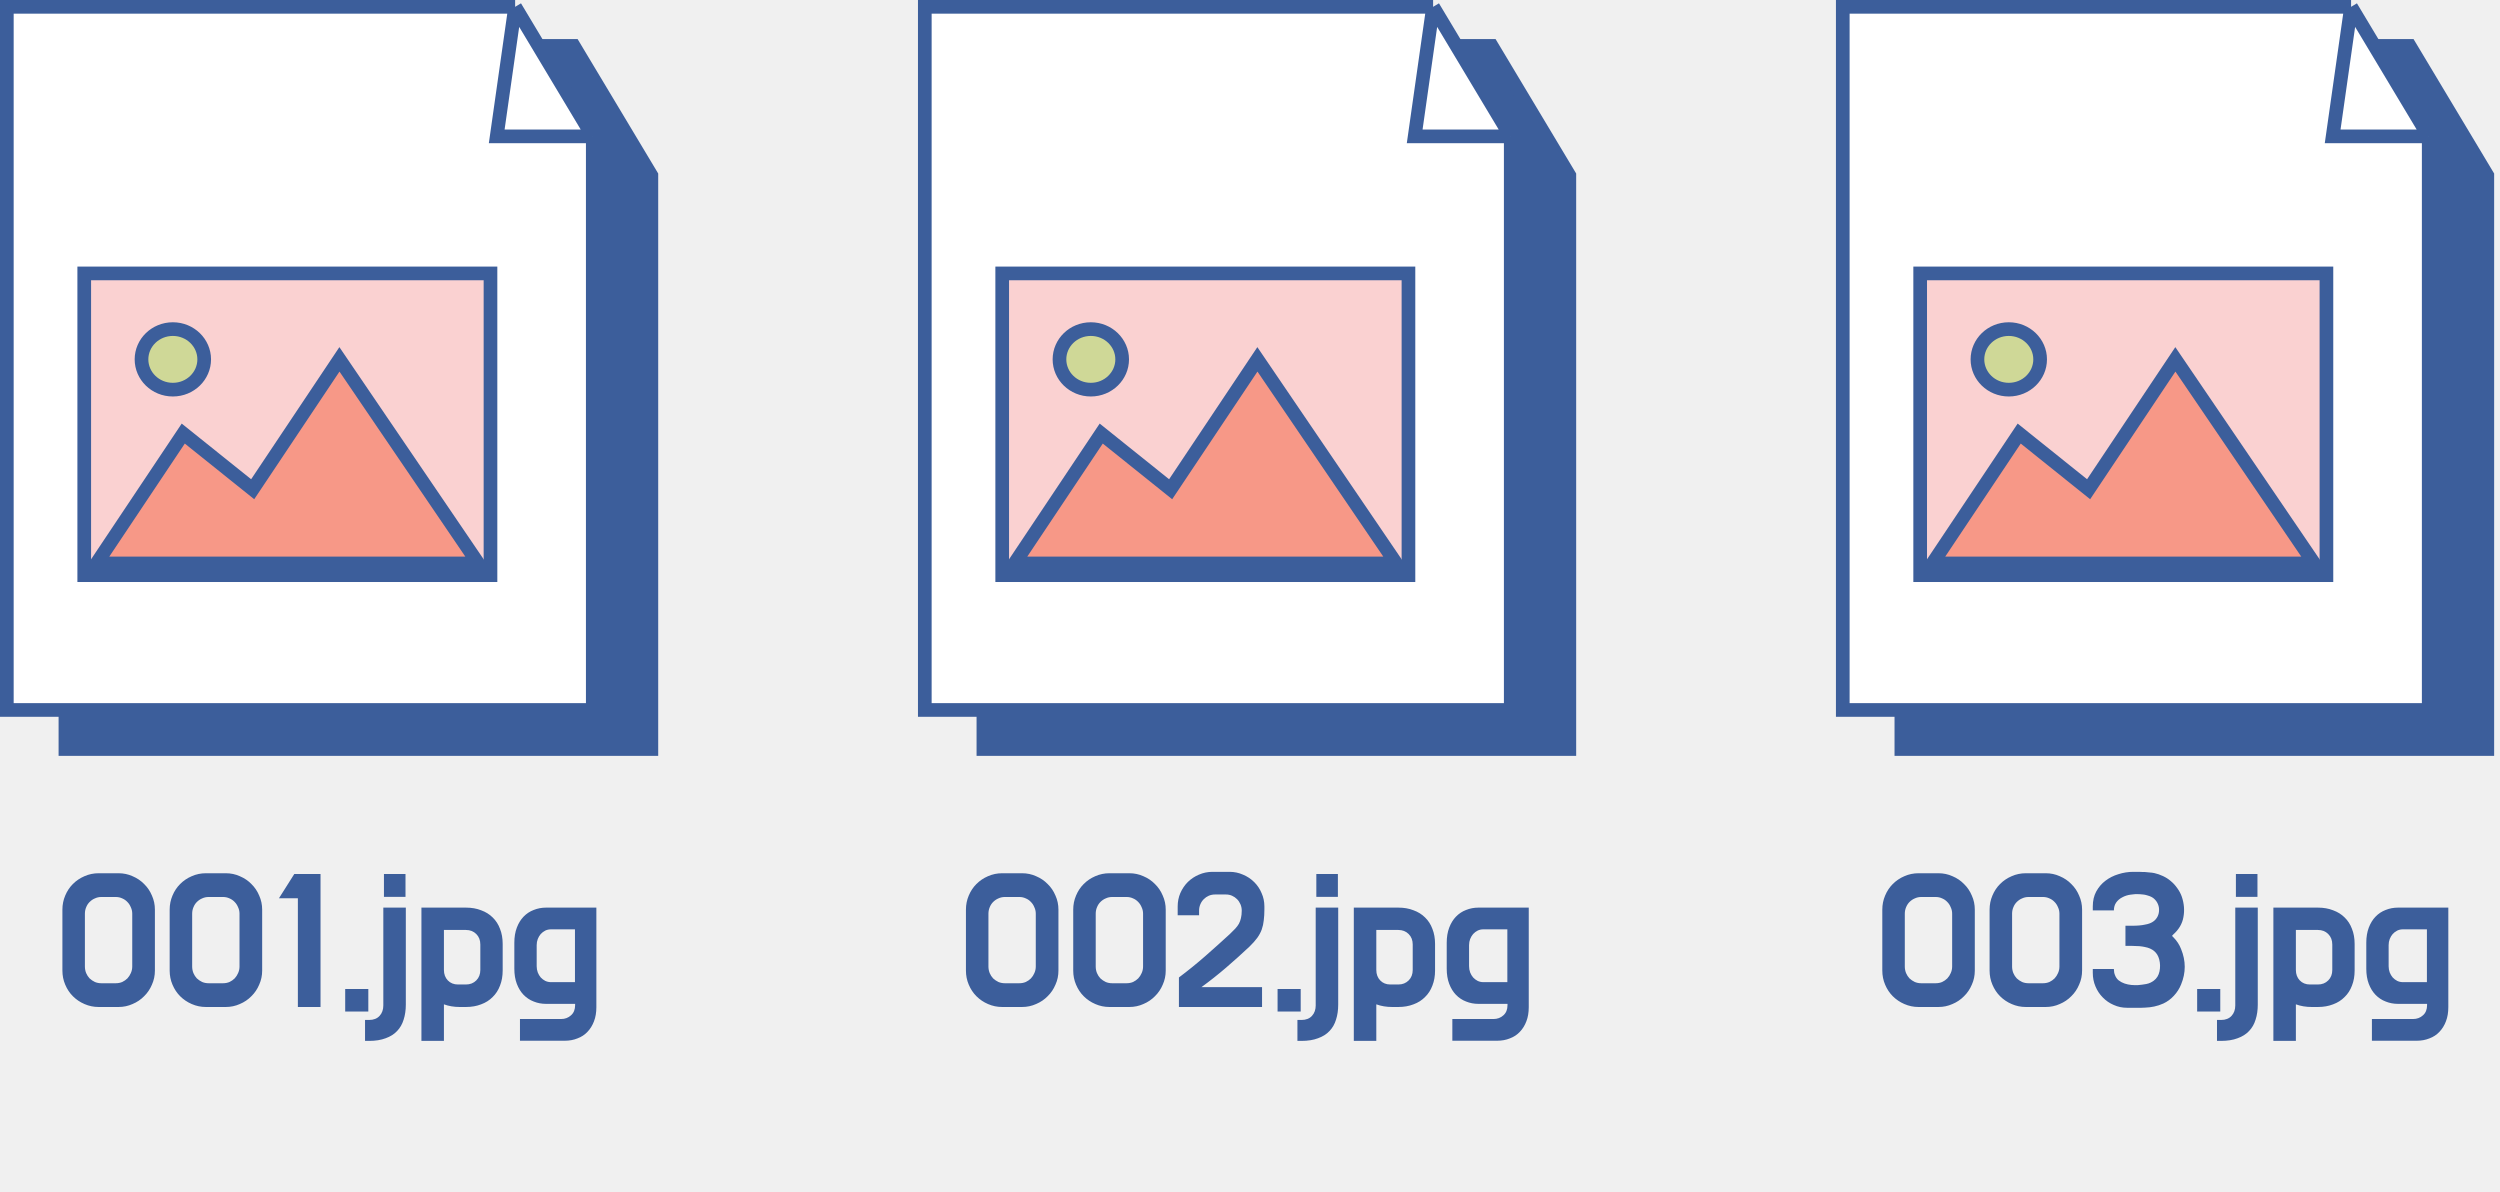
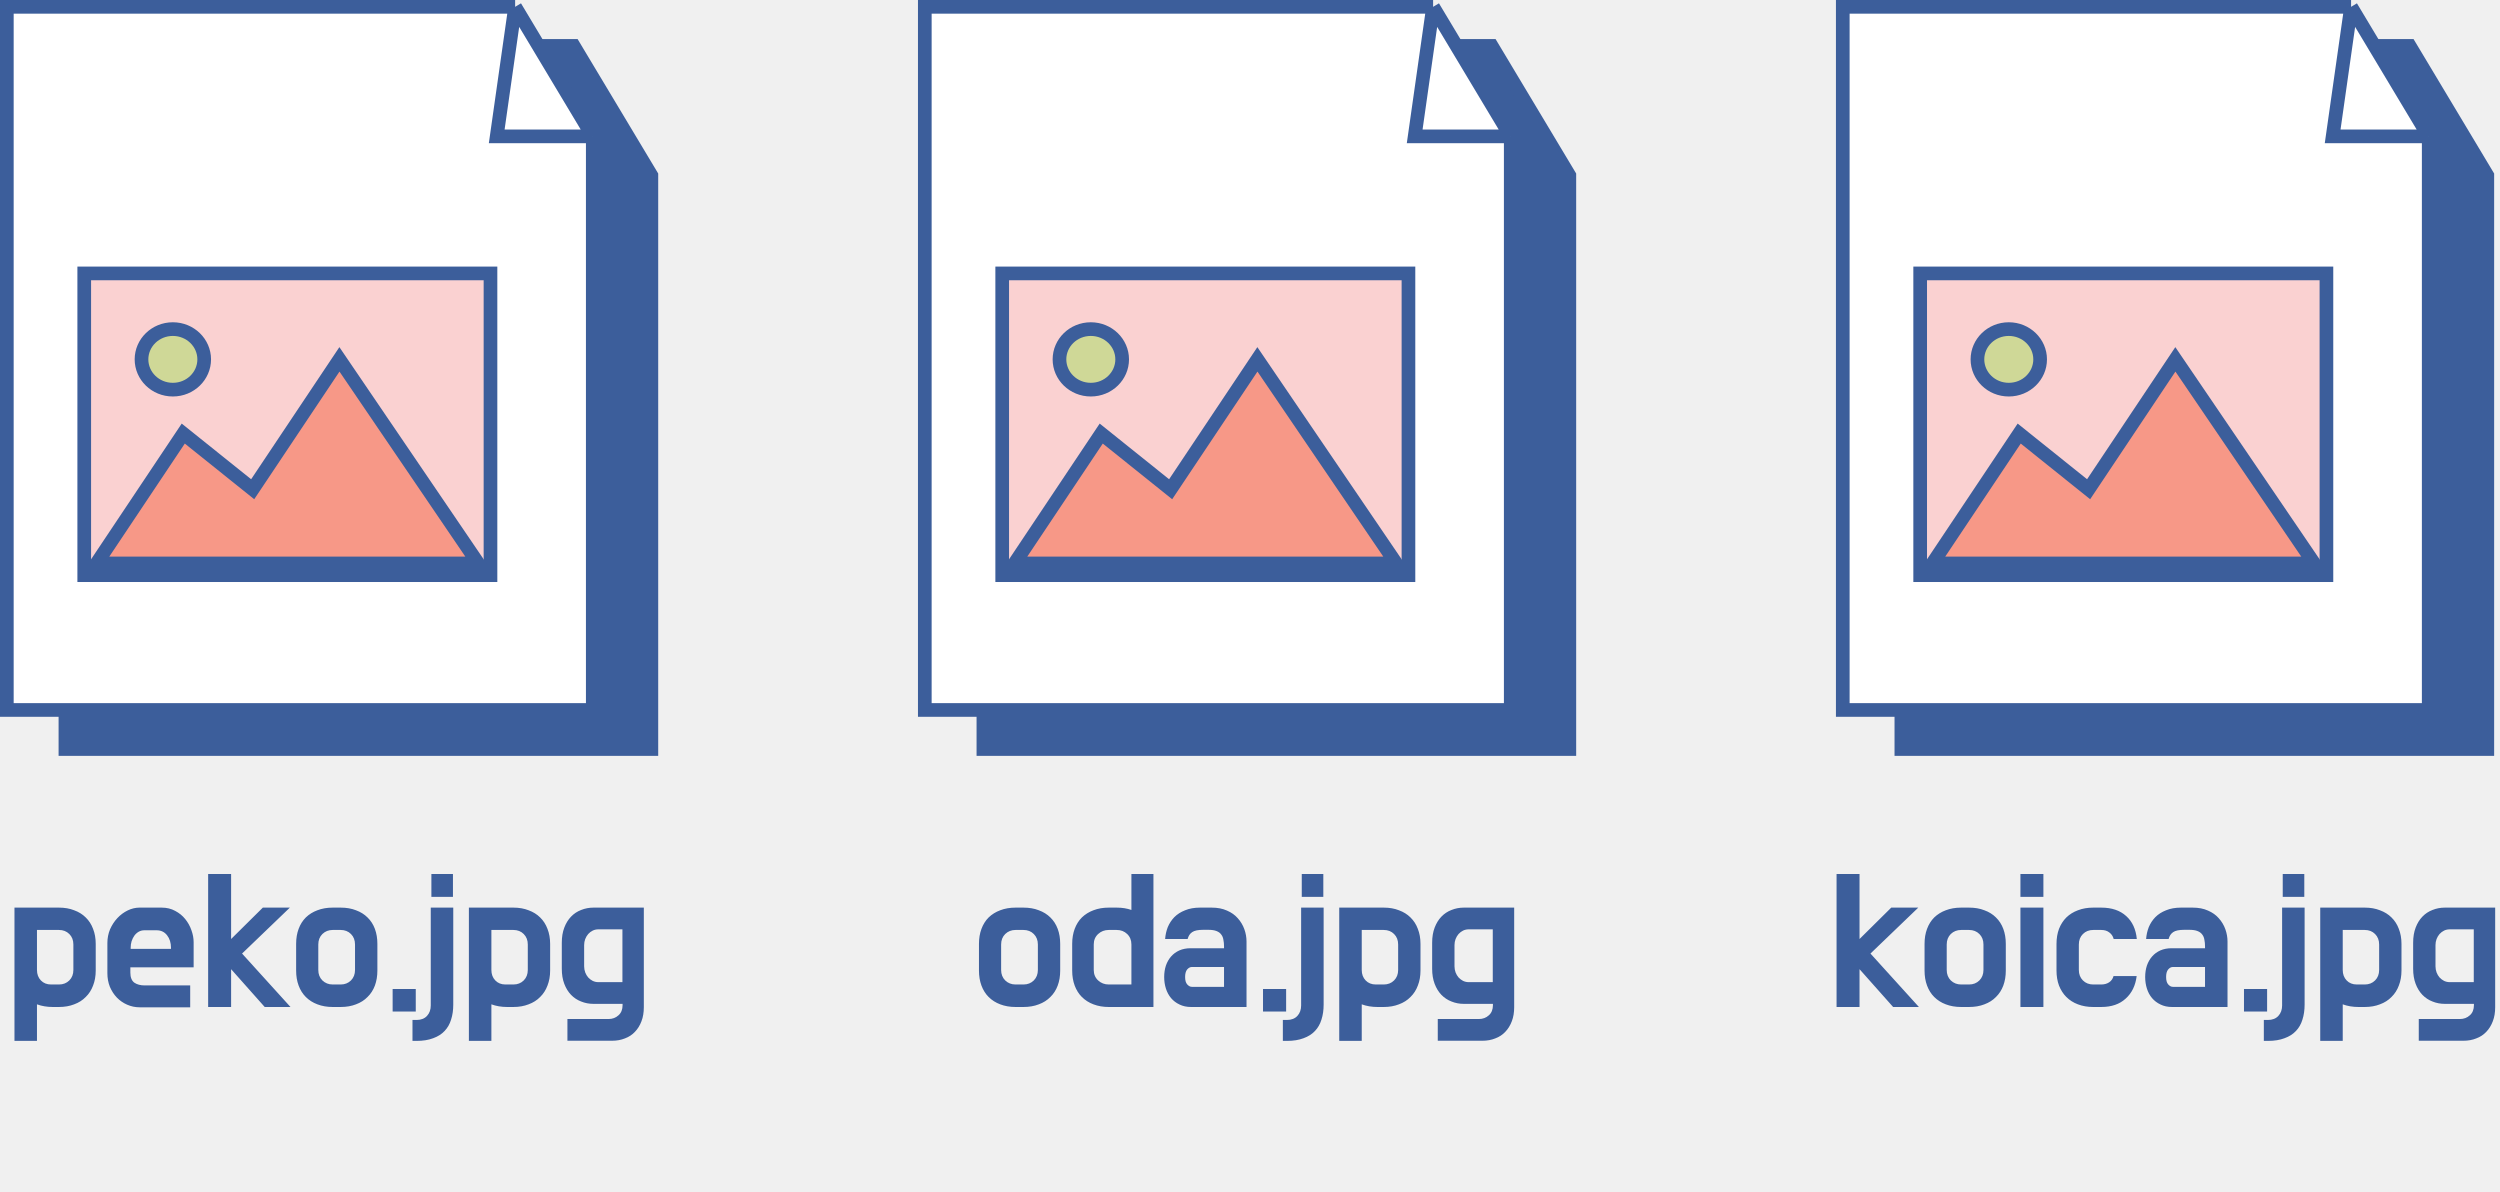
<svg xmlns="http://www.w3.org/2000/svg" width="128" height="61" viewBox="0 0 128 61" fill="none">
  <path d="M3.35 38.35V2.35H29.375L33.35 8.981V38.35H3.35Z" fill="#3C5E9B" stroke="#3C5E9B" stroke-width="0.7" />
  <path d="M0.35 36.35V0.35H26.375L30.35 6.981V36.35H0.35Z" fill="white" />
  <path d="M30.35 6.981V36.35H0.35V0.35H26.375M30.35 6.981L26.375 0.35M30.35 6.981H25.432L26.375 0.35" stroke="#3C5E9B" stroke-width="0.7" />
  <rect x="4.313" y="13.999" width="20.8" height="15.45" fill="#FAD1D1" stroke="#3C5E9B" stroke-width="0.7" />
  <path d="M9.383 22.199L4.941 28.849H24.486L17.379 18.399L12.937 25.049L9.383 22.199Z" fill="#F79887" stroke="#3C5E9B" stroke-width="0.7" />
  <path d="M8.85 16.85C9.745 16.85 10.455 17.554 10.455 18.4C10.455 19.247 9.745 19.95 8.85 19.95C7.954 19.95 7.245 19.247 7.245 18.4C7.245 17.554 7.954 16.85 8.85 16.85Z" fill="#CFD897" stroke="#3C5E9B" stroke-width="0.7" />
-   <path d="M6.067 44.71C6.323 44.71 6.563 44.76 6.787 44.862C7.016 44.958 7.213 45.091 7.379 45.262C7.549 45.427 7.683 45.624 7.779 45.854C7.88 46.078 7.931 46.318 7.931 46.574V49.694C7.931 49.95 7.88 50.19 7.779 50.414C7.683 50.643 7.549 50.84 7.379 51.006C7.213 51.176 7.016 51.31 6.787 51.406C6.563 51.507 6.323 51.558 6.067 51.558H5.051C4.795 51.558 4.552 51.507 4.323 51.406C4.099 51.31 3.901 51.176 3.731 51.006C3.565 50.84 3.435 50.643 3.339 50.414C3.243 50.19 3.195 49.95 3.195 49.694V46.574C3.195 46.318 3.243 46.078 3.339 45.854C3.435 45.624 3.565 45.427 3.731 45.262C3.901 45.091 4.099 44.958 4.323 44.862C4.552 44.76 4.795 44.71 5.051 44.71H6.067ZM6.771 46.782C6.771 46.664 6.747 46.555 6.699 46.454C6.656 46.347 6.597 46.256 6.523 46.182C6.448 46.102 6.36 46.04 6.259 45.998C6.157 45.95 6.048 45.926 5.931 45.926H5.187C5.069 45.926 4.96 45.95 4.859 45.998C4.757 46.04 4.667 46.102 4.587 46.182C4.512 46.256 4.453 46.347 4.411 46.454C4.368 46.555 4.347 46.664 4.347 46.782V49.486C4.347 49.603 4.368 49.715 4.411 49.822C4.453 49.923 4.512 50.014 4.587 50.094C4.667 50.168 4.757 50.23 4.859 50.278C4.96 50.32 5.069 50.342 5.187 50.342H5.931C6.048 50.342 6.157 50.32 6.259 50.278C6.36 50.23 6.448 50.168 6.523 50.094C6.597 50.014 6.656 49.923 6.699 49.822C6.747 49.715 6.771 49.603 6.771 49.486V46.782ZM11.559 44.71C11.815 44.71 12.055 44.76 12.279 44.862C12.508 44.958 12.706 45.091 12.871 45.262C13.041 45.427 13.175 45.624 13.271 45.854C13.372 46.078 13.423 46.318 13.423 46.574V49.694C13.423 49.95 13.372 50.19 13.271 50.414C13.175 50.643 13.041 50.84 12.871 51.006C12.706 51.176 12.508 51.31 12.279 51.406C12.055 51.507 11.815 51.558 11.559 51.558H10.543C10.287 51.558 10.044 51.507 9.815 51.406C9.591 51.31 9.394 51.176 9.223 51.006C9.058 50.84 8.927 50.643 8.831 50.414C8.735 50.19 8.687 49.95 8.687 49.694V46.574C8.687 46.318 8.735 46.078 8.831 45.854C8.927 45.624 9.058 45.427 9.223 45.262C9.394 45.091 9.591 44.958 9.815 44.862C10.044 44.76 10.287 44.71 10.543 44.71H11.559ZM12.263 46.782C12.263 46.664 12.239 46.555 12.191 46.454C12.148 46.347 12.089 46.256 12.015 46.182C11.94 46.102 11.852 46.04 11.751 45.998C11.649 45.95 11.54 45.926 11.423 45.926H10.679C10.562 45.926 10.452 45.95 10.351 45.998C10.249 46.04 10.159 46.102 10.079 46.182C10.004 46.256 9.946 46.347 9.903 46.454C9.86 46.555 9.839 46.664 9.839 46.782V49.486C9.839 49.603 9.86 49.715 9.903 49.822C9.946 49.923 10.004 50.014 10.079 50.094C10.159 50.168 10.249 50.23 10.351 50.278C10.452 50.32 10.562 50.342 10.679 50.342H11.423C11.54 50.342 11.649 50.32 11.751 50.278C11.852 50.23 11.94 50.168 12.015 50.094C12.089 50.014 12.148 49.923 12.191 49.822C12.239 49.715 12.263 49.603 12.263 49.486V46.782ZM14.283 45.99L15.067 44.75H16.411V51.558H15.251V45.99H14.283ZM17.674 51.79V50.638H18.858V51.79H17.674ZM20.762 45.918H19.658V44.75H20.762V45.918ZM18.69 52.222H18.898C19.127 52.222 19.306 52.152 19.434 52.014C19.562 51.875 19.626 51.696 19.626 51.478V46.47H20.778V51.438C20.778 51.72 20.74 51.976 20.666 52.206C20.596 52.435 20.484 52.63 20.33 52.79C20.18 52.95 19.986 53.072 19.746 53.158C19.511 53.248 19.228 53.294 18.898 53.294H18.69V52.222ZM23.857 46.47C24.145 46.47 24.404 46.515 24.633 46.606C24.868 46.691 25.065 46.814 25.225 46.974C25.39 47.134 25.516 47.328 25.601 47.558C25.692 47.787 25.737 48.043 25.737 48.326V49.694C25.737 49.976 25.692 50.232 25.601 50.462C25.516 50.691 25.39 50.886 25.225 51.046C25.065 51.211 24.868 51.336 24.633 51.422C24.404 51.512 24.145 51.558 23.857 51.558H23.537C23.244 51.558 22.974 51.512 22.729 51.422V53.294H21.577V46.47H23.857ZM22.729 47.614V49.662C22.729 49.88 22.796 50.059 22.929 50.198C23.062 50.336 23.236 50.406 23.449 50.406H23.857C24.07 50.406 24.246 50.336 24.385 50.198C24.524 50.059 24.593 49.88 24.593 49.662V48.358C24.593 48.139 24.524 47.96 24.385 47.822C24.246 47.683 24.07 47.614 23.857 47.614H22.729ZM30.534 46.47V51.566C30.534 51.838 30.494 52.078 30.414 52.286C30.334 52.499 30.222 52.68 30.078 52.83C29.939 52.979 29.769 53.091 29.566 53.166C29.369 53.246 29.15 53.286 28.91 53.286H26.622V52.174H28.726C28.929 52.174 29.099 52.11 29.238 51.982C29.377 51.859 29.446 51.686 29.446 51.462V51.398H27.958C27.734 51.398 27.523 51.358 27.326 51.278C27.129 51.203 26.956 51.088 26.806 50.934C26.662 50.784 26.547 50.598 26.462 50.374C26.377 50.15 26.334 49.891 26.334 49.598V48.27C26.334 47.976 26.377 47.718 26.462 47.494C26.547 47.27 26.662 47.083 26.806 46.934C26.956 46.779 27.129 46.664 27.326 46.59C27.523 46.51 27.734 46.47 27.958 46.47H30.534ZM29.438 47.582H28.206C28.105 47.582 28.009 47.603 27.918 47.646C27.833 47.688 27.756 47.747 27.686 47.822C27.622 47.896 27.572 47.982 27.534 48.078C27.497 48.174 27.478 48.278 27.478 48.39V49.47C27.478 49.582 27.497 49.688 27.534 49.79C27.572 49.886 27.622 49.971 27.686 50.046C27.756 50.12 27.833 50.179 27.918 50.222C28.009 50.264 28.105 50.286 28.206 50.286H29.438V47.582Z" fill="#3C5E9B" />
+   <path d="M3.021 46.47C3.309 46.47 3.568 46.515 3.797 46.606C4.032 46.691 4.229 46.814 4.389 46.974C4.554 47.134 4.68 47.328 4.765 47.558C4.856 47.787 4.901 48.043 4.901 48.326V49.694C4.901 49.976 4.856 50.232 4.765 50.462C4.68 50.691 4.554 50.886 4.389 51.046C4.229 51.211 4.032 51.336 3.797 51.422C3.568 51.512 3.309 51.558 3.021 51.558H2.701C2.408 51.558 2.138 51.512 1.893 51.422V53.294H0.741V46.47H3.021ZM1.893 47.614V49.662C1.893 49.88 1.96 50.059 2.093 50.198C2.226 50.336 2.4 50.406 2.613 50.406H3.021C3.234 50.406 3.41 50.336 3.549 50.198C3.688 50.059 3.757 49.88 3.757 49.662V48.358C3.757 48.139 3.688 47.96 3.549 47.822C3.41 47.683 3.234 47.614 3.021 47.614H1.893ZM5.498 48.278C5.498 48.032 5.544 47.8 5.634 47.582C5.73 47.363 5.856 47.171 6.01 47.006C6.165 46.84 6.341 46.71 6.538 46.614C6.736 46.518 6.936 46.47 7.138 46.47H8.274C8.536 46.47 8.768 46.526 8.97 46.638C9.173 46.744 9.344 46.883 9.482 47.054C9.621 47.224 9.728 47.416 9.802 47.63C9.877 47.838 9.914 48.04 9.914 48.238V49.526H6.674V49.798C6.674 50.038 6.741 50.208 6.874 50.31C7.013 50.406 7.192 50.454 7.41 50.454H9.738V51.574H7.146C6.922 51.574 6.709 51.528 6.506 51.438C6.309 51.352 6.136 51.232 5.986 51.078C5.837 50.923 5.717 50.739 5.626 50.526C5.541 50.312 5.498 50.08 5.498 49.83V48.278ZM6.69 48.582H8.754V48.526C8.754 48.27 8.688 48.056 8.554 47.886C8.421 47.715 8.242 47.63 8.018 47.63H7.394C7.288 47.63 7.192 47.654 7.106 47.702C7.021 47.75 6.946 47.816 6.882 47.902C6.824 47.982 6.776 48.078 6.738 48.19C6.706 48.296 6.69 48.408 6.69 48.526V48.582ZM14.873 51.558H13.553L11.833 49.622V51.558H10.657V44.75H11.833V48.078L13.457 46.47H14.841L12.393 48.822L14.873 51.558ZM17.442 46.47C17.735 46.47 17.996 46.515 18.226 46.606C18.46 46.691 18.657 46.814 18.817 46.974C18.983 47.134 19.108 47.328 19.194 47.558C19.279 47.787 19.322 48.043 19.322 48.326V49.694C19.322 49.976 19.279 50.232 19.194 50.462C19.108 50.691 18.983 50.886 18.817 51.046C18.657 51.211 18.46 51.336 18.226 51.422C17.996 51.512 17.735 51.558 17.442 51.558H17.034C16.745 51.558 16.484 51.512 16.25 51.422C16.02 51.336 15.823 51.211 15.658 51.046C15.498 50.886 15.375 50.691 15.29 50.462C15.204 50.232 15.162 49.976 15.162 49.694V48.326C15.162 48.043 15.204 47.787 15.29 47.558C15.375 47.328 15.498 47.134 15.658 46.974C15.823 46.814 16.02 46.691 16.25 46.606C16.484 46.515 16.745 46.47 17.034 46.47H17.442ZM17.034 47.614C16.826 47.614 16.649 47.683 16.506 47.822C16.367 47.96 16.297 48.139 16.297 48.358V49.662C16.297 49.88 16.367 50.059 16.506 50.198C16.649 50.336 16.826 50.406 17.034 50.406H17.442C17.655 50.406 17.831 50.336 17.97 50.198C18.108 50.059 18.177 49.88 18.177 49.662V48.358C18.177 48.139 18.108 47.96 17.97 47.822C17.831 47.683 17.655 47.614 17.442 47.614H17.034ZM20.103 51.79V50.638H21.287V51.79H20.103ZM23.191 45.918H22.087V44.75H23.191V45.918ZM21.119 52.222H21.327C21.557 52.222 21.735 52.152 21.863 52.014C21.991 51.875 22.055 51.696 22.055 51.478V46.47H23.207V51.438C23.207 51.72 23.17 51.976 23.095 52.206C23.026 52.435 22.914 52.63 22.759 52.79C22.61 52.95 22.415 53.072 22.175 53.158C21.941 53.248 21.658 53.294 21.327 53.294H21.119V52.222ZM26.287 46.47C26.575 46.47 26.833 46.515 27.063 46.606C27.297 46.691 27.495 46.814 27.655 46.974C27.82 47.134 27.945 47.328 28.031 47.558C28.121 47.787 28.167 48.043 28.167 48.326V49.694C28.167 49.976 28.121 50.232 28.031 50.462C27.945 50.691 27.82 50.886 27.655 51.046C27.495 51.211 27.297 51.336 27.063 51.422C26.833 51.512 26.575 51.558 26.287 51.558H25.967C25.673 51.558 25.404 51.512 25.159 51.422V53.294H24.007V46.47H26.287ZM25.159 47.614V49.662C25.159 49.88 25.225 50.059 25.359 50.198C25.492 50.336 25.665 50.406 25.879 50.406H26.287C26.5 50.406 26.676 50.336 26.815 50.198C26.953 50.059 27.023 49.88 27.023 49.662V48.358C27.023 48.139 26.953 47.96 26.815 47.822C26.676 47.683 26.5 47.614 26.287 47.614H25.159ZM32.964 46.47V51.566C32.964 51.838 32.924 52.078 32.844 52.286C32.764 52.499 32.652 52.68 32.508 52.83C32.369 52.979 32.199 53.091 31.996 53.166C31.799 53.246 31.58 53.286 31.34 53.286H29.052V52.174H31.156C31.358 52.174 31.529 52.11 31.668 51.982C31.806 51.859 31.876 51.686 31.876 51.462V51.398H30.388C30.164 51.398 29.953 51.358 29.756 51.278C29.558 51.203 29.385 51.088 29.236 50.934C29.092 50.784 28.977 50.598 28.892 50.374C28.806 50.15 28.764 49.891 28.764 49.598V48.27C28.764 47.976 28.806 47.718 28.892 47.494C28.977 47.27 29.092 47.083 29.236 46.934C29.385 46.779 29.558 46.664 29.756 46.59C29.953 46.51 30.164 46.47 30.388 46.47H32.964ZM31.868 47.582H30.636C30.535 47.582 30.439 47.603 30.348 47.646C30.262 47.688 30.185 47.747 30.116 47.822C30.052 47.896 30.001 47.982 29.964 48.078C29.927 48.174 29.908 48.278 29.908 48.39V49.47C29.908 49.582 29.927 49.688 29.964 49.79C30.001 49.886 30.052 49.971 30.116 50.046C30.185 50.12 30.262 50.179 30.348 50.222C30.439 50.264 30.535 50.286 30.636 50.286H31.868V47.582Z" fill="#3C5E9B" />
  <path d="M50.35 38.35V2.35H76.375L80.35 8.981V38.35H50.35Z" fill="#3C5E9B" stroke="#3C5E9B" stroke-width="0.7" />
  <path d="M47.35 36.35V0.35H73.375L77.35 6.981V36.35H47.35Z" fill="white" />
  <path d="M77.35 6.981V36.35H47.35V0.35H73.375M77.35 6.981L73.375 0.35M77.35 6.981H72.432L73.375 0.35" stroke="#3C5E9B" stroke-width="0.7" />
  <rect x="51.313" y="13.999" width="20.8" height="15.45" fill="#FAD1D1" stroke="#3C5E9B" stroke-width="0.7" />
  <path d="M56.383 22.199L51.941 28.849H71.486L64.379 18.399L59.937 25.049L56.383 22.199Z" fill="#F79887" stroke="#3C5E9B" stroke-width="0.7" />
  <path d="M55.85 16.85C56.745 16.85 57.455 17.554 57.455 18.4C57.455 19.247 56.745 19.95 55.85 19.95C54.954 19.95 54.245 19.247 54.245 18.4C54.245 17.554 54.954 16.85 55.85 16.85Z" fill="#CFD897" stroke="#3C5E9B" stroke-width="0.7" />
-   <path d="M52.328 44.71C52.584 44.71 52.824 44.76 53.048 44.862C53.278 44.958 53.475 45.091 53.64 45.262C53.811 45.427 53.944 45.624 54.04 45.854C54.142 46.078 54.192 46.318 54.192 46.574V49.694C54.192 49.95 54.142 50.19 54.04 50.414C53.944 50.643 53.811 50.84 53.64 51.006C53.475 51.176 53.278 51.31 53.048 51.406C52.824 51.507 52.584 51.558 52.328 51.558H51.312C51.056 51.558 50.814 51.507 50.584 51.406C50.36 51.31 50.163 51.176 49.992 51.006C49.827 50.84 49.696 50.643 49.6 50.414C49.504 50.19 49.456 49.95 49.456 49.694V46.574C49.456 46.318 49.504 46.078 49.6 45.854C49.696 45.624 49.827 45.427 49.992 45.262C50.163 45.091 50.36 44.958 50.584 44.862C50.814 44.76 51.056 44.71 51.312 44.71H52.328ZM53.032 46.782C53.032 46.664 53.008 46.555 52.96 46.454C52.918 46.347 52.859 46.256 52.784 46.182C52.71 46.102 52.622 46.04 52.52 45.998C52.419 45.95 52.31 45.926 52.192 45.926H51.448C51.331 45.926 51.222 45.95 51.12 45.998C51.019 46.04 50.928 46.102 50.848 46.182C50.774 46.256 50.715 46.347 50.672 46.454C50.63 46.555 50.608 46.664 50.608 46.782V49.486C50.608 49.603 50.63 49.715 50.672 49.822C50.715 49.923 50.774 50.014 50.848 50.094C50.928 50.168 51.019 50.23 51.12 50.278C51.222 50.32 51.331 50.342 51.448 50.342H52.192C52.31 50.342 52.419 50.32 52.52 50.278C52.622 50.23 52.71 50.168 52.784 50.094C52.859 50.014 52.918 49.923 52.96 49.822C53.008 49.715 53.032 49.603 53.032 49.486V46.782ZM57.821 44.71C58.077 44.71 58.317 44.76 58.541 44.862C58.77 44.958 58.967 45.091 59.133 45.262C59.303 45.427 59.437 45.624 59.533 45.854C59.634 46.078 59.685 46.318 59.685 46.574V49.694C59.685 49.95 59.634 50.19 59.533 50.414C59.437 50.643 59.303 50.84 59.133 51.006C58.967 51.176 58.77 51.31 58.541 51.406C58.317 51.507 58.077 51.558 57.821 51.558H56.805C56.549 51.558 56.306 51.507 56.077 51.406C55.853 51.31 55.655 51.176 55.485 51.006C55.319 50.84 55.189 50.643 55.093 50.414C54.997 50.19 54.949 49.95 54.949 49.694V46.574C54.949 46.318 54.997 46.078 55.093 45.854C55.189 45.624 55.319 45.427 55.485 45.262C55.655 45.091 55.853 44.958 56.077 44.862C56.306 44.76 56.549 44.71 56.805 44.71H57.821ZM58.525 46.782C58.525 46.664 58.501 46.555 58.453 46.454C58.41 46.347 58.351 46.256 58.277 46.182C58.202 46.102 58.114 46.04 58.013 45.998C57.911 45.95 57.802 45.926 57.685 45.926H56.941C56.823 45.926 56.714 45.95 56.613 45.998C56.511 46.04 56.421 46.102 56.341 46.182C56.266 46.256 56.207 46.347 56.165 46.454C56.122 46.555 56.101 46.664 56.101 46.782V49.486C56.101 49.603 56.122 49.715 56.165 49.822C56.207 49.923 56.266 50.014 56.341 50.094C56.421 50.168 56.511 50.23 56.613 50.278C56.714 50.32 56.823 50.342 56.941 50.342H57.685C57.802 50.342 57.911 50.32 58.013 50.278C58.114 50.23 58.202 50.168 58.277 50.094C58.351 50.014 58.41 49.923 58.453 49.822C58.501 49.715 58.525 49.603 58.525 49.486V46.782ZM60.361 50.046C60.83 49.694 61.281 49.328 61.713 48.95C62.15 48.566 62.569 48.19 62.969 47.822C63.075 47.72 63.166 47.63 63.241 47.55C63.321 47.464 63.385 47.379 63.433 47.294C63.481 47.203 63.515 47.107 63.537 47.006C63.563 46.899 63.577 46.771 63.577 46.622C63.577 46.51 63.555 46.403 63.513 46.302C63.47 46.2 63.411 46.112 63.337 46.038C63.262 45.963 63.177 45.904 63.081 45.862C62.985 45.819 62.881 45.798 62.769 45.798H62.209C62.097 45.798 61.99 45.819 61.889 45.862C61.793 45.904 61.707 45.963 61.633 46.038C61.558 46.112 61.499 46.2 61.457 46.302C61.414 46.403 61.393 46.51 61.393 46.622V46.862H60.297V46.414C60.297 46.168 60.342 45.939 60.433 45.726C60.529 45.507 60.657 45.318 60.817 45.158C60.982 44.998 61.171 44.872 61.385 44.782C61.603 44.686 61.835 44.638 62.081 44.638H62.953C63.198 44.638 63.427 44.686 63.641 44.782C63.859 44.872 64.049 44.998 64.209 45.158C64.374 45.318 64.502 45.507 64.593 45.726C64.689 45.939 64.737 46.168 64.737 46.414V46.566C64.737 46.768 64.726 46.952 64.705 47.118C64.689 47.283 64.654 47.44 64.601 47.59C64.547 47.739 64.47 47.883 64.369 48.022C64.267 48.16 64.137 48.307 63.977 48.462C63.593 48.824 63.193 49.184 62.777 49.542C62.361 49.899 61.939 50.232 61.513 50.542H64.617V51.558H60.361V50.046ZM65.412 51.79V50.638H66.596V51.79H65.412ZM68.5 45.918H67.396V44.75H68.5V45.918ZM66.428 52.222H66.636C66.865 52.222 67.044 52.152 67.172 52.014C67.3 51.875 67.364 51.696 67.364 51.478V46.47H68.516V51.438C68.516 51.72 68.479 51.976 68.404 52.206C68.335 52.435 68.223 52.63 68.068 52.79C67.919 52.95 67.724 53.072 67.484 53.158C67.249 53.248 66.967 53.294 66.636 53.294H66.428V52.222ZM71.595 46.47C71.883 46.47 72.142 46.515 72.371 46.606C72.606 46.691 72.803 46.814 72.963 46.974C73.129 47.134 73.254 47.328 73.339 47.558C73.43 47.787 73.475 48.043 73.475 48.326V49.694C73.475 49.976 73.43 50.232 73.339 50.462C73.254 50.691 73.129 50.886 72.963 51.046C72.803 51.211 72.606 51.336 72.371 51.422C72.142 51.512 71.883 51.558 71.595 51.558H71.275C70.982 51.558 70.713 51.512 70.467 51.422V53.294H69.315V46.47H71.595ZM70.467 47.614V49.662C70.467 49.88 70.534 50.059 70.667 50.198C70.8 50.336 70.974 50.406 71.187 50.406H71.595C71.808 50.406 71.984 50.336 72.123 50.198C72.262 50.059 72.331 49.88 72.331 49.662V48.358C72.331 48.139 72.262 47.96 72.123 47.822C71.984 47.683 71.808 47.614 71.595 47.614H70.467ZM78.272 46.47V51.566C78.272 51.838 78.232 52.078 78.152 52.286C78.072 52.499 77.96 52.68 77.816 52.83C77.678 52.979 77.507 53.091 77.304 53.166C77.107 53.246 76.888 53.286 76.648 53.286H74.36V52.174H76.464C76.667 52.174 76.838 52.11 76.976 51.982C77.115 51.859 77.184 51.686 77.184 51.462V51.398H75.696C75.472 51.398 75.262 51.358 75.064 51.278C74.867 51.203 74.694 51.088 74.544 50.934C74.4 50.784 74.286 50.598 74.2 50.374C74.115 50.15 74.072 49.891 74.072 49.598V48.27C74.072 47.976 74.115 47.718 74.2 47.494C74.286 47.27 74.4 47.083 74.544 46.934C74.694 46.779 74.867 46.664 75.064 46.59C75.262 46.51 75.472 46.47 75.696 46.47H78.272ZM77.176 47.582H75.944C75.843 47.582 75.747 47.603 75.656 47.646C75.571 47.688 75.494 47.747 75.424 47.822C75.36 47.896 75.31 47.982 75.272 48.078C75.235 48.174 75.216 48.278 75.216 48.39V49.47C75.216 49.582 75.235 49.688 75.272 49.79C75.31 49.886 75.36 49.971 75.424 50.046C75.494 50.12 75.571 50.179 75.656 50.222C75.747 50.264 75.843 50.286 75.944 50.286H77.176V47.582Z" fill="#3C5E9B" />
+   <path d="M52.403 46.47C52.696 46.47 52.957 46.515 53.187 46.606C53.421 46.691 53.618 46.814 53.779 46.974C53.944 47.134 54.069 47.328 54.154 47.558C54.24 47.787 54.282 48.043 54.282 48.326V49.694C54.282 49.976 54.24 50.232 54.154 50.462C54.069 50.691 53.944 50.886 53.779 51.046C53.618 51.211 53.421 51.336 53.187 51.422C52.957 51.512 52.696 51.558 52.403 51.558H51.995C51.706 51.558 51.445 51.512 51.211 51.422C50.981 51.336 50.784 51.211 50.618 51.046C50.459 50.886 50.336 50.691 50.251 50.462C50.165 50.232 50.123 49.976 50.123 49.694V48.326C50.123 48.043 50.165 47.787 50.251 47.558C50.336 47.328 50.459 47.134 50.618 46.974C50.784 46.814 50.981 46.691 51.211 46.606C51.445 46.515 51.706 46.47 51.995 46.47H52.403ZM51.995 47.614C51.786 47.614 51.611 47.683 51.467 47.822C51.328 47.96 51.258 48.139 51.258 48.358V49.662C51.258 49.88 51.328 50.059 51.467 50.198C51.611 50.336 51.786 50.406 51.995 50.406H52.403C52.616 50.406 52.792 50.336 52.931 50.198C53.069 50.059 53.139 49.88 53.139 49.662V48.358C53.139 48.139 53.069 47.96 52.931 47.822C52.792 47.683 52.616 47.614 52.403 47.614H51.995ZM56.768 51.558C56.48 51.558 56.219 51.512 55.984 51.422C55.755 51.336 55.558 51.211 55.392 51.046C55.232 50.886 55.11 50.691 55.024 50.462C54.939 50.232 54.896 49.976 54.896 49.694V48.326C54.896 48.043 54.939 47.787 55.024 47.558C55.11 47.328 55.232 47.134 55.392 46.974C55.558 46.814 55.755 46.691 55.984 46.606C56.219 46.515 56.48 46.47 56.768 46.47H57.176C57.454 46.47 57.704 46.51 57.928 46.59V44.75H59.056V51.558H56.768ZM57.928 50.406V48.358C57.928 48.139 57.856 47.96 57.712 47.822C57.568 47.683 57.39 47.614 57.176 47.614H56.768C56.555 47.614 56.374 47.683 56.224 47.822C56.075 47.96 56 48.139 56 48.358V49.662C56 49.88 56.075 50.059 56.224 50.198C56.374 50.336 56.555 50.406 56.768 50.406H57.928ZM59.654 48.078C59.67 47.864 59.715 47.662 59.79 47.47C59.87 47.278 59.982 47.107 60.126 46.958C60.275 46.808 60.459 46.691 60.678 46.606C60.897 46.515 61.15 46.47 61.438 46.47H62.038C62.337 46.47 62.598 46.52 62.822 46.622C63.046 46.718 63.23 46.848 63.374 47.014C63.523 47.179 63.635 47.366 63.71 47.574C63.785 47.782 63.822 47.992 63.822 48.206V51.558H60.982C60.758 51.558 60.561 51.515 60.39 51.43C60.219 51.35 60.075 51.24 59.958 51.102C59.841 50.963 59.753 50.8 59.694 50.614C59.635 50.427 59.606 50.23 59.606 50.022C59.606 49.814 59.635 49.619 59.694 49.438C59.758 49.256 59.846 49.102 59.958 48.974C60.075 48.84 60.217 48.736 60.382 48.662C60.553 48.587 60.745 48.55 60.958 48.55H62.67V48.446C62.67 48.328 62.659 48.219 62.638 48.118C62.622 48.011 62.585 47.92 62.526 47.846C62.473 47.771 62.393 47.712 62.286 47.67C62.179 47.627 62.038 47.606 61.862 47.606H61.614C61.342 47.606 61.15 47.646 61.038 47.726C60.926 47.8 60.849 47.918 60.806 48.078H59.654ZM60.678 50.022C60.678 50.192 60.713 50.318 60.782 50.398C60.857 50.483 60.937 50.526 61.022 50.526H62.67V49.51H61.022C60.937 49.51 60.857 49.552 60.782 49.638C60.713 49.723 60.678 49.851 60.678 50.022ZM64.666 51.79V50.638H65.85V51.79H64.666ZM67.754 45.918H66.65V44.75H67.754V45.918ZM65.682 52.222H65.89C66.119 52.222 66.298 52.152 66.426 52.014C66.554 51.875 66.618 51.696 66.618 51.478V46.47H67.77V51.438C67.77 51.72 67.733 51.976 67.658 52.206C67.588 52.435 67.477 52.63 67.322 52.79C67.172 52.95 66.978 53.072 66.738 53.158C66.503 53.248 66.221 53.294 65.89 53.294H65.682V52.222ZM70.849 46.47C71.137 46.47 71.396 46.515 71.625 46.606C71.86 46.691 72.057 46.814 72.217 46.974C72.382 47.134 72.508 47.328 72.593 47.558C72.684 47.787 72.729 48.043 72.729 48.326V49.694C72.729 49.976 72.684 50.232 72.593 50.462C72.508 50.691 72.382 50.886 72.217 51.046C72.057 51.211 71.86 51.336 71.625 51.422C71.396 51.512 71.137 51.558 70.849 51.558H70.529C70.236 51.558 69.966 51.512 69.721 51.422V53.294H68.569V46.47H70.849ZM69.721 47.614V49.662C69.721 49.88 69.788 50.059 69.921 50.198C70.054 50.336 70.228 50.406 70.441 50.406H70.849C71.062 50.406 71.238 50.336 71.377 50.198C71.516 50.059 71.585 49.88 71.585 49.662V48.358C71.585 48.139 71.516 47.96 71.377 47.822C71.238 47.683 71.062 47.614 70.849 47.614H69.721ZM77.526 46.47V51.566C77.526 51.838 77.486 52.078 77.406 52.286C77.326 52.499 77.214 52.68 77.07 52.83C76.932 52.979 76.761 53.091 76.558 53.166C76.361 53.246 76.142 53.286 75.902 53.286H73.614V52.174H75.718C75.921 52.174 76.092 52.11 76.23 51.982C76.369 51.859 76.438 51.686 76.438 51.462V51.398H74.95C74.726 51.398 74.516 51.358 74.318 51.278C74.121 51.203 73.948 51.088 73.798 50.934C73.654 50.784 73.54 50.598 73.454 50.374C73.369 50.15 73.326 49.891 73.326 49.598V48.27C73.326 47.976 73.369 47.718 73.454 47.494C73.54 47.27 73.654 47.083 73.798 46.934C73.948 46.779 74.121 46.664 74.318 46.59C74.516 46.51 74.726 46.47 74.95 46.47H77.526ZM76.43 47.582H75.198C75.097 47.582 75.001 47.603 74.91 47.646C74.825 47.688 74.748 47.747 74.678 47.822C74.614 47.896 74.564 47.982 74.526 48.078C74.489 48.174 74.47 48.278 74.47 48.39V49.47C74.47 49.582 74.489 49.688 74.526 49.79C74.564 49.886 74.614 49.971 74.678 50.046C74.748 50.12 74.825 50.179 74.91 50.222C75.001 50.264 75.097 50.286 75.198 50.286H76.43V47.582Z" fill="#3C5E9B" />
  <path d="M97.35 38.35V2.35H123.375L127.35 8.981V38.35H97.35Z" fill="#3C5E9B" stroke="#3C5E9B" stroke-width="0.7" />
  <path d="M94.35 36.35V0.35H120.375L124.35 6.981V36.35H94.35Z" fill="white" />
  <path d="M124.35 6.981V36.35H94.35V0.35H120.375M124.35 6.981L120.375 0.35M124.35 6.981H119.432L120.375 0.35" stroke="#3C5E9B" stroke-width="0.7" />
  <rect x="98.313" y="13.999" width="20.8" height="15.45" fill="#FAD1D1" stroke="#3C5E9B" stroke-width="0.7" />
  <path d="M103.383 22.199L98.941 28.849H118.486L111.379 18.399L106.937 25.049L103.383 22.199Z" fill="#F79887" stroke="#3C5E9B" stroke-width="0.7" />
  <path d="M102.85 16.85C103.745 16.85 104.455 17.554 104.455 18.4C104.455 19.247 103.745 19.95 102.85 19.95C101.954 19.95 101.245 19.247 101.245 18.4C101.245 17.554 101.954 16.85 102.85 16.85Z" fill="#CFD897" stroke="#3C5E9B" stroke-width="0.7" />
-   <path d="M99.246 44.71C99.502 44.71 99.742 44.76 99.966 44.862C100.196 44.958 100.393 45.091 100.558 45.262C100.729 45.427 100.862 45.624 100.958 45.854C101.06 46.078 101.11 46.318 101.11 46.574V49.694C101.11 49.95 101.06 50.19 100.958 50.414C100.862 50.643 100.729 50.84 100.558 51.006C100.393 51.176 100.196 51.31 99.966 51.406C99.742 51.507 99.502 51.558 99.246 51.558H98.23C97.974 51.558 97.732 51.507 97.502 51.406C97.278 51.31 97.081 51.176 96.91 51.006C96.745 50.84 96.614 50.643 96.518 50.414C96.422 50.19 96.374 49.95 96.374 49.694V46.574C96.374 46.318 96.422 46.078 96.518 45.854C96.614 45.624 96.745 45.427 96.91 45.262C97.081 45.091 97.278 44.958 97.502 44.862C97.732 44.76 97.974 44.71 98.23 44.71H99.246ZM99.95 46.782C99.95 46.664 99.926 46.555 99.878 46.454C99.836 46.347 99.777 46.256 99.702 46.182C99.628 46.102 99.54 46.04 99.438 45.998C99.337 45.95 99.228 45.926 99.11 45.926H98.366C98.249 45.926 98.14 45.95 98.038 45.998C97.937 46.04 97.846 46.102 97.766 46.182C97.692 46.256 97.633 46.347 97.59 46.454C97.548 46.555 97.526 46.664 97.526 46.782V49.486C97.526 49.603 97.548 49.715 97.59 49.822C97.633 49.923 97.692 50.014 97.766 50.094C97.846 50.168 97.937 50.23 98.038 50.278C98.14 50.32 98.249 50.342 98.366 50.342H99.11C99.228 50.342 99.337 50.32 99.438 50.278C99.54 50.23 99.628 50.168 99.702 50.094C99.777 50.014 99.836 49.923 99.878 49.822C99.926 49.715 99.95 49.603 99.95 49.486V46.782ZM104.739 44.71C104.995 44.71 105.235 44.76 105.459 44.862C105.688 44.958 105.885 45.091 106.051 45.262C106.221 45.427 106.355 45.624 106.451 45.854C106.552 46.078 106.603 46.318 106.603 46.574V49.694C106.603 49.95 106.552 50.19 106.451 50.414C106.355 50.643 106.221 50.84 106.051 51.006C105.885 51.176 105.688 51.31 105.459 51.406C105.235 51.507 104.995 51.558 104.739 51.558H103.723C103.467 51.558 103.224 51.507 102.995 51.406C102.771 51.31 102.573 51.176 102.403 51.006C102.237 50.84 102.107 50.643 102.011 50.414C101.915 50.19 101.867 49.95 101.867 49.694V46.574C101.867 46.318 101.915 46.078 102.011 45.854C102.107 45.624 102.237 45.427 102.403 45.262C102.573 45.091 102.771 44.958 102.995 44.862C103.224 44.76 103.467 44.71 103.723 44.71H104.739ZM105.443 46.782C105.443 46.664 105.419 46.555 105.371 46.454C105.328 46.347 105.269 46.256 105.195 46.182C105.12 46.102 105.032 46.04 104.931 45.998C104.829 45.95 104.72 45.926 104.603 45.926H103.859C103.741 45.926 103.632 45.95 103.531 45.998C103.429 46.04 103.339 46.102 103.259 46.182C103.184 46.256 103.125 46.347 103.083 46.454C103.04 46.555 103.019 46.664 103.019 46.782V49.486C103.019 49.603 103.04 49.715 103.083 49.822C103.125 49.923 103.184 50.014 103.259 50.094C103.339 50.168 103.429 50.23 103.531 50.278C103.632 50.32 103.741 50.342 103.859 50.342H104.603C104.72 50.342 104.829 50.32 104.931 50.278C105.032 50.23 105.12 50.168 105.195 50.094C105.269 50.014 105.328 49.923 105.371 49.822C105.419 49.715 105.443 49.603 105.443 49.486V46.782ZM111.711 45.918C111.828 46.27 111.855 46.616 111.791 46.958C111.732 47.294 111.559 47.59 111.271 47.846L111.207 47.918L111.271 47.982C111.452 48.163 111.585 48.366 111.671 48.59C111.921 49.198 111.921 49.803 111.671 50.406C111.585 50.619 111.463 50.811 111.303 50.982C111.148 51.152 110.967 51.286 110.759 51.382C110.604 51.451 110.449 51.502 110.295 51.534C110.145 51.566 109.993 51.584 109.839 51.59C109.689 51.6 109.537 51.603 109.383 51.598C109.228 51.598 109.068 51.598 108.903 51.598C108.663 51.598 108.436 51.55 108.223 51.454C108.009 51.363 107.823 51.235 107.663 51.07C107.503 50.91 107.377 50.72 107.287 50.502C107.196 50.288 107.151 50.059 107.151 49.814V49.614H108.231C108.231 49.731 108.249 49.835 108.287 49.926C108.329 50.038 108.393 50.128 108.479 50.198C108.569 50.267 108.671 50.32 108.783 50.358C108.895 50.395 109.009 50.419 109.127 50.43C109.249 50.44 109.361 50.443 109.463 50.438C109.601 50.427 109.743 50.408 109.887 50.382C110.031 50.355 110.161 50.296 110.279 50.206C110.428 50.094 110.524 49.936 110.567 49.734C110.609 49.526 110.604 49.32 110.551 49.118C110.46 48.771 110.215 48.56 109.815 48.486C109.649 48.448 109.436 48.43 109.175 48.43H108.823V47.398H109.175C109.436 47.398 109.649 47.379 109.815 47.342C110.012 47.31 110.167 47.248 110.279 47.158C110.359 47.094 110.423 47.014 110.471 46.918C110.519 46.816 110.543 46.712 110.543 46.606C110.548 46.499 110.529 46.395 110.487 46.294C110.444 46.187 110.375 46.091 110.279 46.006C110.204 45.942 110.103 45.891 109.975 45.854C109.847 45.811 109.705 45.787 109.551 45.782C109.401 45.771 109.247 45.779 109.087 45.806C108.932 45.827 108.791 45.872 108.663 45.942C108.535 46.006 108.431 46.094 108.351 46.206C108.271 46.318 108.231 46.454 108.231 46.614H107.151V46.406C107.151 46.118 107.209 45.864 107.327 45.646C107.449 45.422 107.607 45.238 107.799 45.094C107.996 44.944 108.217 44.832 108.463 44.758C108.713 44.678 108.967 44.638 109.223 44.638C109.351 44.638 109.452 44.638 109.527 44.638C109.601 44.638 109.657 44.64 109.695 44.646C109.737 44.646 109.767 44.646 109.783 44.646C109.799 44.646 109.807 44.646 109.807 44.646C109.892 44.651 109.975 44.659 110.055 44.67C110.14 44.675 110.223 44.686 110.303 44.702C110.447 44.734 110.593 44.784 110.743 44.854C110.892 44.923 111.025 45.008 111.143 45.11C111.271 45.216 111.383 45.339 111.479 45.478C111.58 45.616 111.657 45.763 111.711 45.918ZM112.494 51.79V50.638H113.678V51.79H112.494ZM115.582 45.918H114.478V44.75H115.582V45.918ZM113.51 52.222H113.718C113.947 52.222 114.126 52.152 114.254 52.014C114.382 51.875 114.446 51.696 114.446 51.478V46.47H115.598V51.438C115.598 51.72 115.561 51.976 115.486 52.206C115.417 52.435 115.305 52.63 115.15 52.79C115.001 52.95 114.806 53.072 114.566 53.158C114.331 53.248 114.049 53.294 113.718 53.294H113.51V52.222ZM118.677 46.47C118.965 46.47 119.224 46.515 119.453 46.606C119.688 46.691 119.885 46.814 120.045 46.974C120.211 47.134 120.336 47.328 120.421 47.558C120.512 47.787 120.557 48.043 120.557 48.326V49.694C120.557 49.976 120.512 50.232 120.421 50.462C120.336 50.691 120.211 50.886 120.045 51.046C119.885 51.211 119.688 51.336 119.453 51.422C119.224 51.512 118.965 51.558 118.677 51.558H118.357C118.064 51.558 117.795 51.512 117.549 51.422V53.294H116.397V46.47H118.677ZM117.549 47.614V49.662C117.549 49.88 117.616 50.059 117.749 50.198C117.883 50.336 118.056 50.406 118.269 50.406H118.677C118.891 50.406 119.067 50.336 119.205 50.198C119.344 50.059 119.413 49.88 119.413 49.662V48.358C119.413 48.139 119.344 47.96 119.205 47.822C119.067 47.683 118.891 47.614 118.677 47.614H117.549ZM125.354 46.47V51.566C125.354 51.838 125.314 52.078 125.234 52.286C125.154 52.499 125.042 52.68 124.898 52.83C124.76 52.979 124.589 53.091 124.386 53.166C124.189 53.246 123.97 53.286 123.73 53.286H121.442V52.174H123.546C123.749 52.174 123.92 52.11 124.058 51.982C124.197 51.859 124.266 51.686 124.266 51.462V51.398H122.778C122.554 51.398 122.344 51.358 122.146 51.278C121.949 51.203 121.776 51.088 121.626 50.934C121.482 50.784 121.368 50.598 121.282 50.374C121.197 50.15 121.154 49.891 121.154 49.598V48.27C121.154 47.976 121.197 47.718 121.282 47.494C121.368 47.27 121.482 47.083 121.626 46.934C121.776 46.779 121.949 46.664 122.146 46.59C122.344 46.51 122.554 46.47 122.778 46.47H125.354ZM124.258 47.582H123.026C122.925 47.582 122.829 47.603 122.738 47.646C122.653 47.688 122.576 47.747 122.506 47.822C122.442 47.896 122.392 47.982 122.354 48.078C122.317 48.174 122.298 48.278 122.298 48.39V49.47C122.298 49.582 122.317 49.688 122.354 49.79C122.392 49.886 122.442 49.971 122.506 50.046C122.576 50.12 122.653 50.179 122.738 50.222C122.829 50.264 122.925 50.286 123.026 50.286H124.258V47.582Z" fill="#3C5E9B" />
+   <path d="M98.248 51.558H96.928L95.208 49.622V51.558H94.032V44.75H95.208V48.078L96.832 46.47H98.216L95.768 48.822L98.248 51.558ZM100.817 46.47C101.11 46.47 101.371 46.515 101.601 46.606C101.835 46.691 102.033 46.814 102.193 46.974C102.358 47.134 102.483 47.328 102.569 47.558C102.654 47.787 102.697 48.043 102.697 48.326V49.694C102.697 49.976 102.654 50.232 102.569 50.462C102.483 50.691 102.358 50.886 102.193 51.046C102.033 51.211 101.835 51.336 101.601 51.422C101.371 51.512 101.11 51.558 100.817 51.558H100.409C100.121 51.558 99.859 51.512 99.624 51.422C99.395 51.336 99.198 51.211 99.032 51.046C98.873 50.886 98.75 50.691 98.665 50.462C98.579 50.232 98.537 49.976 98.537 49.694V48.326C98.537 48.043 98.579 47.787 98.665 47.558C98.75 47.328 98.873 47.134 99.032 46.974C99.198 46.814 99.395 46.691 99.624 46.606C99.859 46.515 100.121 46.47 100.409 46.47H100.817ZM100.409 47.614C100.201 47.614 100.025 47.683 99.88 47.822C99.742 47.96 99.672 48.139 99.672 48.358V49.662C99.672 49.88 99.742 50.059 99.88 50.198C100.025 50.336 100.201 50.406 100.409 50.406H100.817C101.03 50.406 101.206 50.336 101.345 50.198C101.483 50.059 101.553 49.88 101.553 49.662V48.358C101.553 48.139 101.483 47.96 101.345 47.822C101.206 47.683 101.03 47.614 100.817 47.614H100.409ZM104.622 51.558H103.446V46.47H104.622V51.558ZM104.622 45.918H103.446V44.75H104.622V45.918ZM107.581 50.406C107.741 50.406 107.877 50.368 107.989 50.294C108.101 50.219 108.176 50.112 108.213 49.974H109.397C109.338 50.459 109.152 50.843 108.837 51.126C108.528 51.414 108.109 51.558 107.581 51.558H107.173C106.885 51.558 106.624 51.512 106.389 51.422C106.16 51.336 105.962 51.211 105.797 51.046C105.637 50.886 105.512 50.691 105.421 50.462C105.336 50.232 105.293 49.976 105.293 49.694V48.326C105.293 48.043 105.336 47.787 105.421 47.558C105.512 47.328 105.637 47.134 105.797 46.974C105.962 46.814 106.16 46.691 106.389 46.606C106.624 46.515 106.885 46.47 107.173 46.47H107.581C108.12 46.47 108.546 46.614 108.861 46.902C109.176 47.184 109.357 47.576 109.405 48.078H108.221C108.184 47.934 108.109 47.822 107.997 47.742C107.89 47.656 107.752 47.614 107.581 47.614H107.173C106.96 47.614 106.784 47.683 106.645 47.822C106.506 47.96 106.437 48.139 106.437 48.358V49.662C106.437 49.88 106.506 50.059 106.645 50.198C106.784 50.336 106.96 50.406 107.173 50.406H107.581ZM109.881 48.078C109.897 47.864 109.942 47.662 110.017 47.47C110.097 47.278 110.209 47.107 110.353 46.958C110.502 46.808 110.686 46.691 110.905 46.606C111.123 46.515 111.377 46.47 111.665 46.47H112.265C112.563 46.47 112.825 46.52 113.049 46.622C113.273 46.718 113.457 46.848 113.601 47.014C113.75 47.179 113.862 47.366 113.937 47.574C114.011 47.782 114.049 47.992 114.049 48.206V51.558H111.209C110.985 51.558 110.787 51.515 110.617 51.43C110.446 51.35 110.302 51.24 110.185 51.102C110.067 50.963 109.979 50.8 109.921 50.614C109.862 50.427 109.833 50.23 109.833 50.022C109.833 49.814 109.862 49.619 109.921 49.438C109.985 49.256 110.073 49.102 110.185 48.974C110.302 48.84 110.443 48.736 110.609 48.662C110.779 48.587 110.971 48.55 111.185 48.55H112.897V48.446C112.897 48.328 112.886 48.219 112.865 48.118C112.849 48.011 112.811 47.92 112.753 47.846C112.699 47.771 112.619 47.712 112.513 47.67C112.406 47.627 112.265 47.606 112.089 47.606H111.841C111.569 47.606 111.377 47.646 111.265 47.726C111.153 47.8 111.075 47.918 111.033 48.078H109.881ZM110.905 50.022C110.905 50.192 110.939 50.318 111.009 50.398C111.083 50.483 111.163 50.526 111.249 50.526H112.897V49.51H111.249C111.163 49.51 111.083 49.552 111.009 49.638C110.939 49.723 110.905 49.851 110.905 50.022ZM114.892 51.79V50.638H116.076V51.79H114.892ZM117.98 45.918H116.876V44.75H117.98V45.918ZM115.908 52.222H116.116C116.346 52.222 116.524 52.152 116.652 52.014C116.78 51.875 116.844 51.696 116.844 51.478V46.47H117.996V51.438C117.996 51.72 117.959 51.976 117.884 52.206C117.815 52.435 117.703 52.63 117.548 52.79C117.399 52.95 117.204 53.072 116.964 53.158C116.73 53.248 116.447 53.294 116.116 53.294H115.908V52.222ZM121.076 46.47C121.364 46.47 121.622 46.515 121.852 46.606C122.086 46.691 122.284 46.814 122.444 46.974C122.609 47.134 122.734 47.328 122.82 47.558C122.91 47.787 122.956 48.043 122.956 48.326V49.694C122.956 49.976 122.91 50.232 122.82 50.462C122.734 50.691 122.609 50.886 122.444 51.046C122.284 51.211 122.086 51.336 121.852 51.422C121.622 51.512 121.364 51.558 121.076 51.558H120.756C120.462 51.558 120.193 51.512 119.948 51.422V53.294H118.796V46.47H121.076ZM119.948 47.614V49.662C119.948 49.88 120.014 50.059 120.148 50.198C120.281 50.336 120.454 50.406 120.668 50.406H121.076C121.289 50.406 121.465 50.336 121.604 50.198C121.742 50.059 121.812 49.88 121.812 49.662V48.358C121.812 48.139 121.742 47.96 121.604 47.822C121.465 47.683 121.289 47.614 121.076 47.614H119.948ZM127.753 46.47V51.566C127.753 51.838 127.713 52.078 127.633 52.286C127.553 52.499 127.441 52.68 127.297 52.83C127.158 52.979 126.988 53.091 126.785 53.166C126.588 53.246 126.369 53.286 126.129 53.286H123.841V52.174H125.945C126.148 52.174 126.318 52.11 126.457 51.982C126.596 51.859 126.665 51.686 126.665 51.462V51.398H125.177C124.953 51.398 124.742 51.358 124.545 51.278C124.348 51.203 124.174 51.088 124.025 50.934C123.881 50.784 123.766 50.598 123.681 50.374C123.596 50.15 123.553 49.891 123.553 49.598V48.27C123.553 47.976 123.596 47.718 123.681 47.494C123.766 47.27 123.881 47.083 124.025 46.934C124.174 46.779 124.348 46.664 124.545 46.59C124.742 46.51 124.953 46.47 125.177 46.47H127.753ZM126.657 47.582H125.425C125.324 47.582 125.228 47.603 125.137 47.646C125.052 47.688 124.974 47.747 124.905 47.822C124.841 47.896 124.79 47.982 124.753 48.078C124.716 48.174 124.697 48.278 124.697 48.39V49.47C124.697 49.582 124.716 49.688 124.753 49.79C124.79 49.886 124.841 49.971 124.905 50.046C124.974 50.12 125.052 50.179 125.137 50.222C125.228 50.264 125.324 50.286 125.425 50.286H126.657V47.582Z" fill="#3C5E9B" />
</svg>
